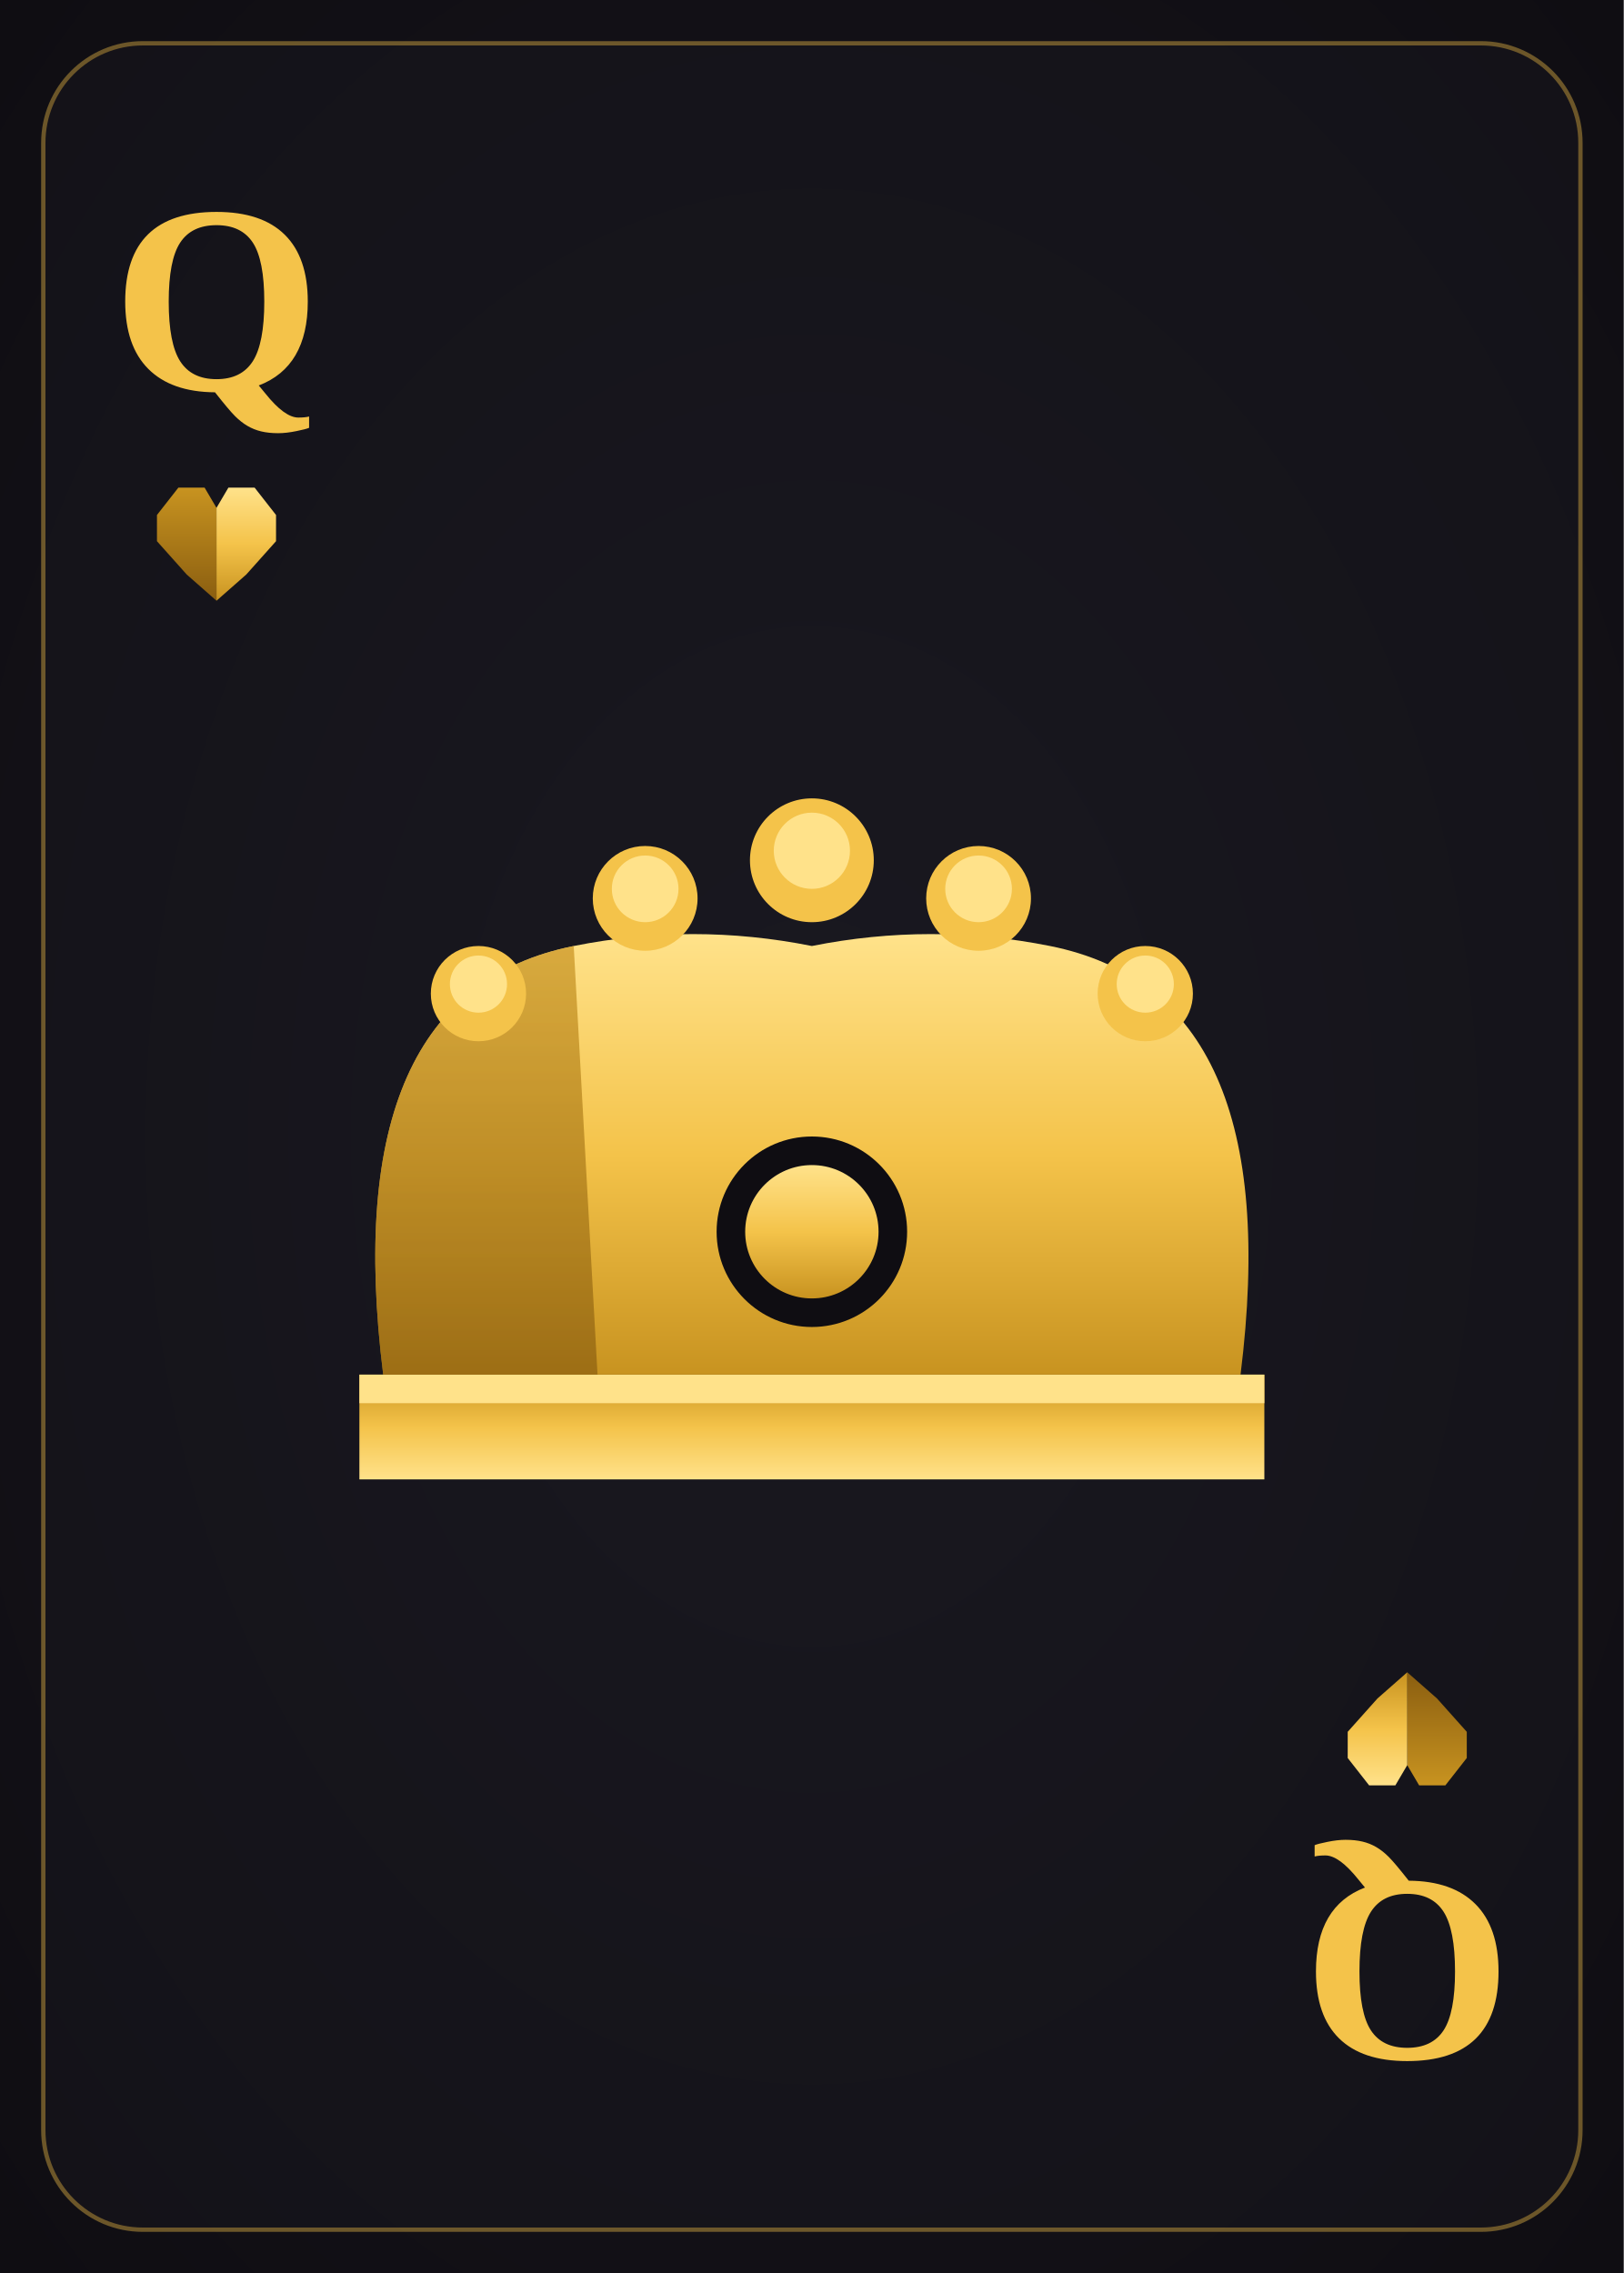
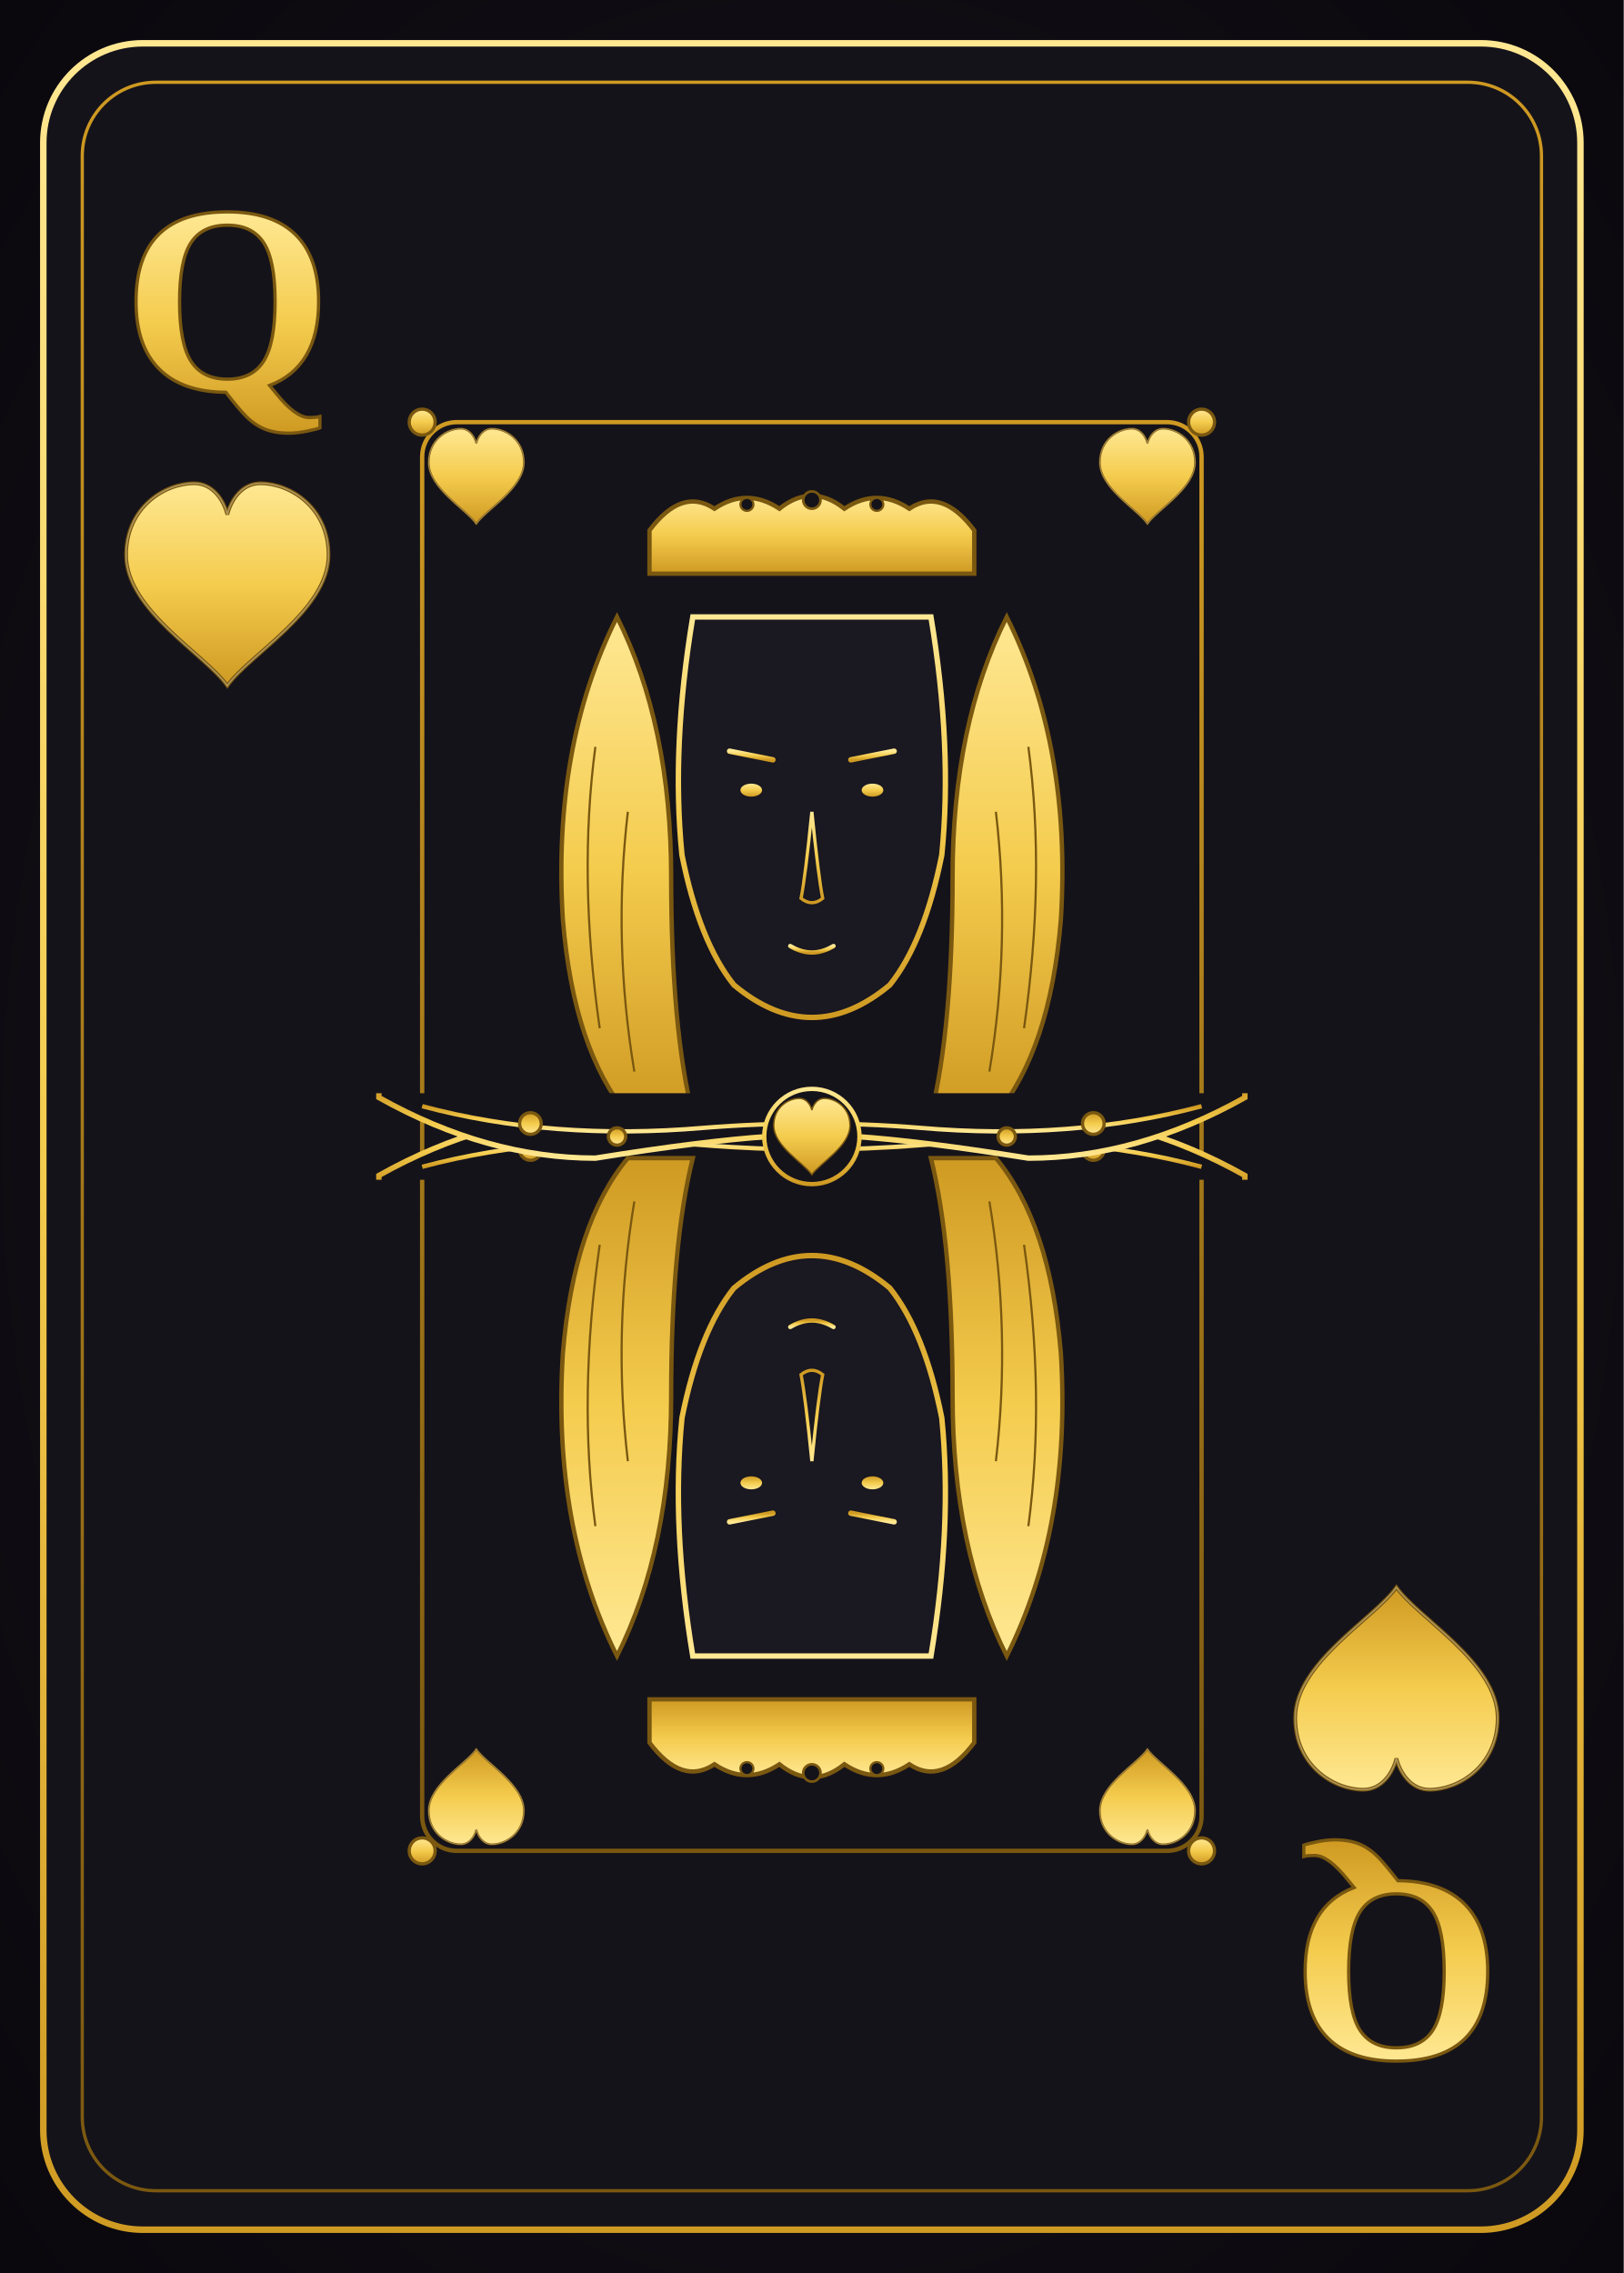
<svg xmlns="http://www.w3.org/2000/svg" viewBox="0 0 750 1050" width="750" height="1050">
  <defs>
    <linearGradient id="goldGrad" x1="0" y1="0" x2="0" y2="1">
-       <stop offset="0%" stop-color="#ffe28a" />
-       <stop offset="50%" stop-color="#f4c34a" />
-       <stop offset="100%" stop-color="#c89320" />
-     </linearGradient>
-     <linearGradient id="goldGradFlip" x1="0" y1="1" x2="0" y2="0">
-       <stop offset="0%" stop-color="#ffe28a" />
-       <stop offset="50%" stop-color="#f4c34a" />
-       <stop offset="100%" stop-color="#c89320" />
+       <stop offset="0%" stop-color="#ffe893" />
+       <stop offset="50%" stop-color="#f4cc4e" />
+       <stop offset="100%" stop-color="#cf9a22" />
    </linearGradient>
    <linearGradient id="goldDark" x1="0" y1="0" x2="0" y2="1">
-       <stop offset="0%" stop-color="#c89320" />
-       <stop offset="100%" stop-color="#8a5e10" />
+       <stop offset="0%" stop-color="#cf9a22" />
+       <stop offset="100%" stop-color="#7a5810" />
    </linearGradient>
    <radialGradient id="bgVignette" cx="50%" cy="50%" r="70%">
      <stop offset="0%" stop-color="#1a1820" />
-       <stop offset="100%" stop-color="#0f0d12" />
+       <stop offset="100%" stop-color="#0a080d" />
    </radialGradient>
+     <symbol id="royal-half-Q" viewBox="-220 -340 440 360">
+       <path d="M -90 -240 Q -120 -180 -115 -100 Q -110 -40 -85 -10 L -55 -10 Q -65 -50 -65 -120 Q -65 -190 -90 -240 Z" fill="url(#goldGrad)" stroke="#7a5810" stroke-width="2" />
+       <path d="M 90 -240 Q 120 -180 115 -100 Q 110 -40 85 -10 L 55 -10 Q 65 -50 65 -120 Q 65 -190 90 -240 Z" fill="url(#goldGrad)" stroke="#7a5810" stroke-width="2" />
+       <g stroke="#7a5810" stroke-width="1" fill="none">
+         <path d="M -100 -180 Q -108 -120 -98 -50" />
+         <path d="M -85 -150 Q -92 -90 -82 -30" />
+         <path d="M 100 -180 Q 108 -120 98 -50" />
+         <path d="M 85 -150 Q 92 -90 82 -30" />
+       </g>
+       <path d="M -55 -240 Q -65 -180 -60 -130 Q -52 -90 -36 -70 Q -18 -55 0 -55 Q 18 -55 36 -70 Q 52 -90 60 -130 Q 65 -180 55 -240 Z" fill="#1a1820" stroke="url(#goldGrad)" stroke-width="2.5" />
+       <ellipse cx="-28" cy="-160" rx="5" ry="3" fill="url(#goldGrad)" />
+       <ellipse cx="28" cy="-160" rx="5" ry="3" fill="url(#goldGrad)" />
+       <path d="M -38 -178 L -18 -174" stroke="url(#goldGrad)" stroke-width="2.5" stroke-linecap="round" />
+       <path d="M 38 -178 L 18 -174" stroke="url(#goldGrad)" stroke-width="2.5" stroke-linecap="round" />
+       <path d="M 0 -150 Q -3 -120 -5 -110 Q 0 -106 5 -110 Q 3 -120 0 -150" fill="none" stroke="url(#goldGrad)" stroke-width="1.5" />
+       <path d="M -10 -88 Q 0 -82 10 -88" stroke="url(#goldGrad)" stroke-width="2" fill="none" stroke-linecap="round" />
+       <path d="M -75 -280 Q -60 -300 -45 -290 Q -30 -300 -15 -290 Q 0 -302 15 -290 Q 30 -300 45 -290 Q 60 -300 75 -280 L 75 -260 L -75 -260 Z" fill="url(#goldGrad)" stroke="#7a5810" stroke-width="2" />
+       <circle cx="0" cy="-294" r="4" fill="#15131a" stroke="#7a5810" stroke-width="1.2" />
+       <circle cx="-30" cy="-292" r="3" fill="#15131a" stroke="#7a5810" stroke-width="1" />
+       <circle cx="30" cy="-292" r="3" fill="#15131a" stroke="#7a5810" stroke-width="1" />
+       <path d="M -200 18 Q -150 -10 -100 -10 Q -50 -2 -20 0 Q 0 2 20 0 Q 50 -2 100 -10 Q 150 -10 200 18 L 200 22 L -200 22 Z" fill="#15131a" stroke="url(#goldGrad)" stroke-width="2.5" />
+       <path d="M -180 14 Q -120 -2 -50 4 Q 0 8 50 4 Q 120 -2 180 14" fill="none" stroke="url(#goldGrad)" stroke-width="2" />
+       <g transform="translate(0 12)">
+         <circle r="10" fill="url(#goldGrad)" stroke="#7a5810" stroke-width="2" />
+         <g transform="scale(0.18)">
+           <path d="M 0 55 C -12 38 -55 14 -55 -16 C -55 -42 -34 -55 -18 -55 C -8 -55 -2 -46 0 -38 C 2 -46 8 -55 18 -55 C 34 -55 55 -42 55 -16 C 55 14 12 38 0 55 Z" fill="#15131a" />
+         </g>
+       </g>
+       <g fill="url(#goldGrad)" stroke="#7a5810" stroke-width="1.5">
+         <circle cx="-130" cy="6" r="5" />
+         <circle cx="130" cy="6" r="5" />
+         <circle cx="-90" cy="0" r="4" />
+         <circle cx="90" cy="0" r="4" />
+       </g>
+     </symbol>
  </defs>
  <rect width="750" height="1050" fill="url(#bgVignette)" />
-   <rect x="20" y="20" width="710" height="1010" rx="46" ry="46" fill="#1a1820" stroke="#f4c34a" stroke-width="2" opacity="0.4" />
-   <g font-family="Georgia, 'Times New Roman', serif" font-weight="700" fill="#f4c34a">
-     <text x="100" y="180" font-size="124" text-anchor="middle">Q</text>
-     <g transform="translate(100 250)">
-       <g transform="rotate(0) scale(0.55)">
-         <path d="M 0 50 L -25 28 L -50 0 L -50 -22 L -32 -45 L -10 -45 L 0 -28 L 0 50 Z" fill="url(#goldDark)" />
-         <path d="M 0 50 L 25 28 L 50 0 L 50 -22 L 32 -45 L 10 -45 L 0 -28 L 0 50 Z" fill="url(#goldGrad)" />
+   <rect x="20" y="20" width="710" height="1010" rx="46" ry="46" fill="#15131a" stroke="url(#goldGrad)" stroke-width="3" />
+   <rect x="38" y="38" width="674" height="974" rx="34" ry="34" fill="none" stroke="url(#goldDark)" stroke-width="1.5" />
+   <g font-family="Georgia, 'Times New Roman', serif" font-weight="700" fill="url(#goldGrad)">
+     <text x="105" y="180" font-size="124" text-anchor="middle" stroke="#7a5810" stroke-width="1.5">Q</text>
+     <g transform="translate(105 270) rotate(0) scale(0.85)">
+       <path d="M 0 55 C -12 38 -55 14 -55 -16 C -55 -42 -34 -55 -18 -55 C -8 -55 -2 -46 0 -38 C 2 -46 8 -55 18 -55 C 34 -55 55 -42 55 -16 C 55 14 12 38 0 55 Z" fill="url(#goldGrad)" stroke="#7a5810" stroke-width="2" />
+       <path d="M 0 55 C -12 38 -55 14 -55 -16 C -55 -42 -34 -55 -18 -55 C -8 -55 -2 -46 0 -38 C 2 -46 8 -55 18 -55 C 34 -55 55 -42 55 -16 C 55 14 12 38 0 55 Z" fill="none" stroke="#fff4c8" stroke-width="0.8" opacity="0.4" />
+     </g>
+   </g>
+   <g transform="rotate(180 375 525)">
+     <g font-family="Georgia, 'Times New Roman', serif" font-weight="700" fill="url(#goldGrad)">
+       <text x="105" y="180" font-size="124" text-anchor="middle" stroke="#7a5810" stroke-width="1.5">Q</text>
+       <g transform="translate(105 270) rotate(0) scale(0.85)">
+         <path d="M 0 55 C -12 38 -55 14 -55 -16 C -55 -42 -34 -55 -18 -55 C -8 -55 -2 -46 0 -38 C 2 -46 8 -55 18 -55 C 34 -55 55 -42 55 -16 C 55 14 12 38 0 55 Z" fill="url(#goldGrad)" stroke="#7a5810" stroke-width="2" />
+         <path d="M 0 55 C -12 38 -55 14 -55 -16 C -55 -42 -34 -55 -18 -55 C -8 -55 -2 -46 0 -38 C 2 -46 8 -55 18 -55 C 34 -55 55 -42 55 -16 C 55 14 12 38 0 55 Z" fill="none" stroke="#fff4c8" stroke-width="0.8" opacity="0.4" />
      </g>
    </g>
  </g>
-   <g transform="rotate(180 375 525)">
-     <g font-family="Georgia, 'Times New Roman', serif" font-weight="700" fill="#f4c34a">
-       <text x="100" y="180" font-size="124" text-anchor="middle">Q</text>
-       <g transform="translate(100 250)">
-         <g transform="rotate(0) scale(0.55)">
-           <path d="M 0 50 L -25 28 L -50 0 L -50 -22 L -32 -45 L -10 -45 L 0 -28 L 0 50 Z" fill="url(#goldDark)" />
-           <path d="M 0 50 L 25 28 L 50 0 L 50 -22 L 32 -45 L 10 -45 L 0 -28 L 0 50 Z" fill="url(#goldGrad)" />
-         </g>
-       </g>
-     </g>
+   <rect x="195" y="195" width="360" height="660" rx="16" ry="16" fill="#15131a" stroke="url(#goldDark)" stroke-width="2" />
+   <g fill="url(#goldGrad)" stroke="#7a5810" stroke-width="1.5">
+     <circle cx="195" cy="195" r="6" />
+     <circle cx="555" cy="195" r="6" />
+     <circle cx="195" cy="855" r="6" />
+     <circle cx="555" cy="855" r="6" />
  </g>
-   <g transform="translate(375 525) scale(2.2)">
-     <g>
-       <rect x="-95" y="50" width="190" height="22" fill="url(#goldGradFlip)" />
-       <rect x="-95" y="50" width="190" height="6" fill="#ffe28a" />
-       <path d="M -90 50 Q -100 -30 -50 -40 Q -25 -45 0 -40 Q 25 -45 50 -40 Q 100 -30 90 50 Z" fill="url(#goldGrad)" />
-       <path d="M -90 50 Q -100 -30 -50 -40 L -45 50 Z" fill="url(#goldDark)" opacity="0.7" />
-       <circle cx="-70" cy="-30" r="10" fill="#f4c34a" />
-       <circle cx="-70" cy="-32" r="6" fill="#ffe28a" />
-       <circle cx="-35" cy="-50" r="11" fill="#f4c34a" />
-       <circle cx="-35" cy="-52" r="7" fill="#ffe28a" />
-       <circle cx="0" cy="-58" r="13" fill="#f4c34a" />
-       <circle cx="0" cy="-60" r="8" fill="#ffe28a" />
-       <circle cx="35" cy="-50" r="11" fill="#f4c34a" />
-       <circle cx="35" cy="-52" r="7" fill="#ffe28a" />
-       <circle cx="70" cy="-30" r="10" fill="#f4c34a" />
-       <circle cx="70" cy="-32" r="6" fill="#ffe28a" />
-       <g transform="translate(0 20)">
-         <circle r="20" fill="#0f0d12" />
-         <circle r="14" fill="url(#goldGrad)" />
-       </g>
+   <g transform="translate(220 220) rotate(0) scale(0.4)">
+     <path d="M 0 55 C -12 38 -55 14 -55 -16 C -55 -42 -34 -55 -18 -55 C -8 -55 -2 -46 0 -38 C 2 -46 8 -55 18 -55 C 34 -55 55 -42 55 -16 C 55 14 12 38 0 55 Z" fill="url(#goldGrad)" stroke="#7a5810" stroke-width="2" />
+     <path d="M 0 55 C -12 38 -55 14 -55 -16 C -55 -42 -34 -55 -18 -55 C -8 -55 -2 -46 0 -38 C 2 -46 8 -55 18 -55 C 34 -55 55 -42 55 -16 C 55 14 12 38 0 55 Z" fill="none" stroke="#fff4c8" stroke-width="0.8" opacity="0.4" />
+   </g>
+   <g transform="translate(530 220) rotate(0) scale(0.4)">
+     <path d="M 0 55 C -12 38 -55 14 -55 -16 C -55 -42 -34 -55 -18 -55 C -8 -55 -2 -46 0 -38 C 2 -46 8 -55 18 -55 C 34 -55 55 -42 55 -16 C 55 14 12 38 0 55 Z" fill="url(#goldGrad)" stroke="#7a5810" stroke-width="2" />
+     <path d="M 0 55 C -12 38 -55 14 -55 -16 C -55 -42 -34 -55 -18 -55 C -8 -55 -2 -46 0 -38 C 2 -46 8 -55 18 -55 C 34 -55 55 -42 55 -16 C 55 14 12 38 0 55 Z" fill="none" stroke="#fff4c8" stroke-width="0.8" opacity="0.4" />
+   </g>
+   <g transform="translate(220 830) rotate(180) scale(0.4)">
+     <path d="M 0 55 C -12 38 -55 14 -55 -16 C -55 -42 -34 -55 -18 -55 C -8 -55 -2 -46 0 -38 C 2 -46 8 -55 18 -55 C 34 -55 55 -42 55 -16 C 55 14 12 38 0 55 Z" fill="url(#goldGrad)" stroke="#7a5810" stroke-width="2" />
+     <path d="M 0 55 C -12 38 -55 14 -55 -16 C -55 -42 -34 -55 -18 -55 C -8 -55 -2 -46 0 -38 C 2 -46 8 -55 18 -55 C 34 -55 55 -42 55 -16 C 55 14 12 38 0 55 Z" fill="none" stroke="#fff4c8" stroke-width="0.8" opacity="0.4" />
+   </g>
+   <g transform="translate(530 830) rotate(180) scale(0.4)">
+     <path d="M 0 55 C -12 38 -55 14 -55 -16 C -55 -42 -34 -55 -18 -55 C -8 -55 -2 -46 0 -38 C 2 -46 8 -55 18 -55 C 34 -55 55 -42 55 -16 C 55 14 12 38 0 55 Z" fill="url(#goldGrad)" stroke="#7a5810" stroke-width="2" />
+     <path d="M 0 55 C -12 38 -55 14 -55 -16 C -55 -42 -34 -55 -18 -55 C -8 -55 -2 -46 0 -38 C 2 -46 8 -55 18 -55 C 34 -55 55 -42 55 -16 C 55 14 12 38 0 55 Z" fill="none" stroke="#fff4c8" stroke-width="0.8" opacity="0.4" />
+   </g>
+   <g transform="translate(375 525)">
+     <use href="#royal-half-Q" x="-220" y="-340" width="440" height="360" />
+   </g>
+   <g transform="translate(375 525) rotate(180)">
+     <use href="#royal-half-Q" x="-220" y="-340" width="440" height="360" />
+   </g>
+   <line x1="220" y1="525" x2="530" y2="525" stroke="url(#goldGrad)" stroke-width="1.2" stroke-dasharray="4 4" />
+   <g transform="translate(375 525)">
+     <circle r="22" fill="#15131a" stroke="url(#goldGrad)" stroke-width="2" />
+     <g transform="scale(0.32)">
+       <path d="M 0 55 C -12 38 -55 14 -55 -16 C -55 -42 -34 -55 -18 -55 C -8 -55 -2 -46 0 -38 C 2 -46 8 -55 18 -55 C 34 -55 55 -42 55 -16 C 55 14 12 38 0 55 Z" fill="url(#goldGrad)" stroke="#7a5810" stroke-width="2" />
    </g>
  </g>
</svg>
